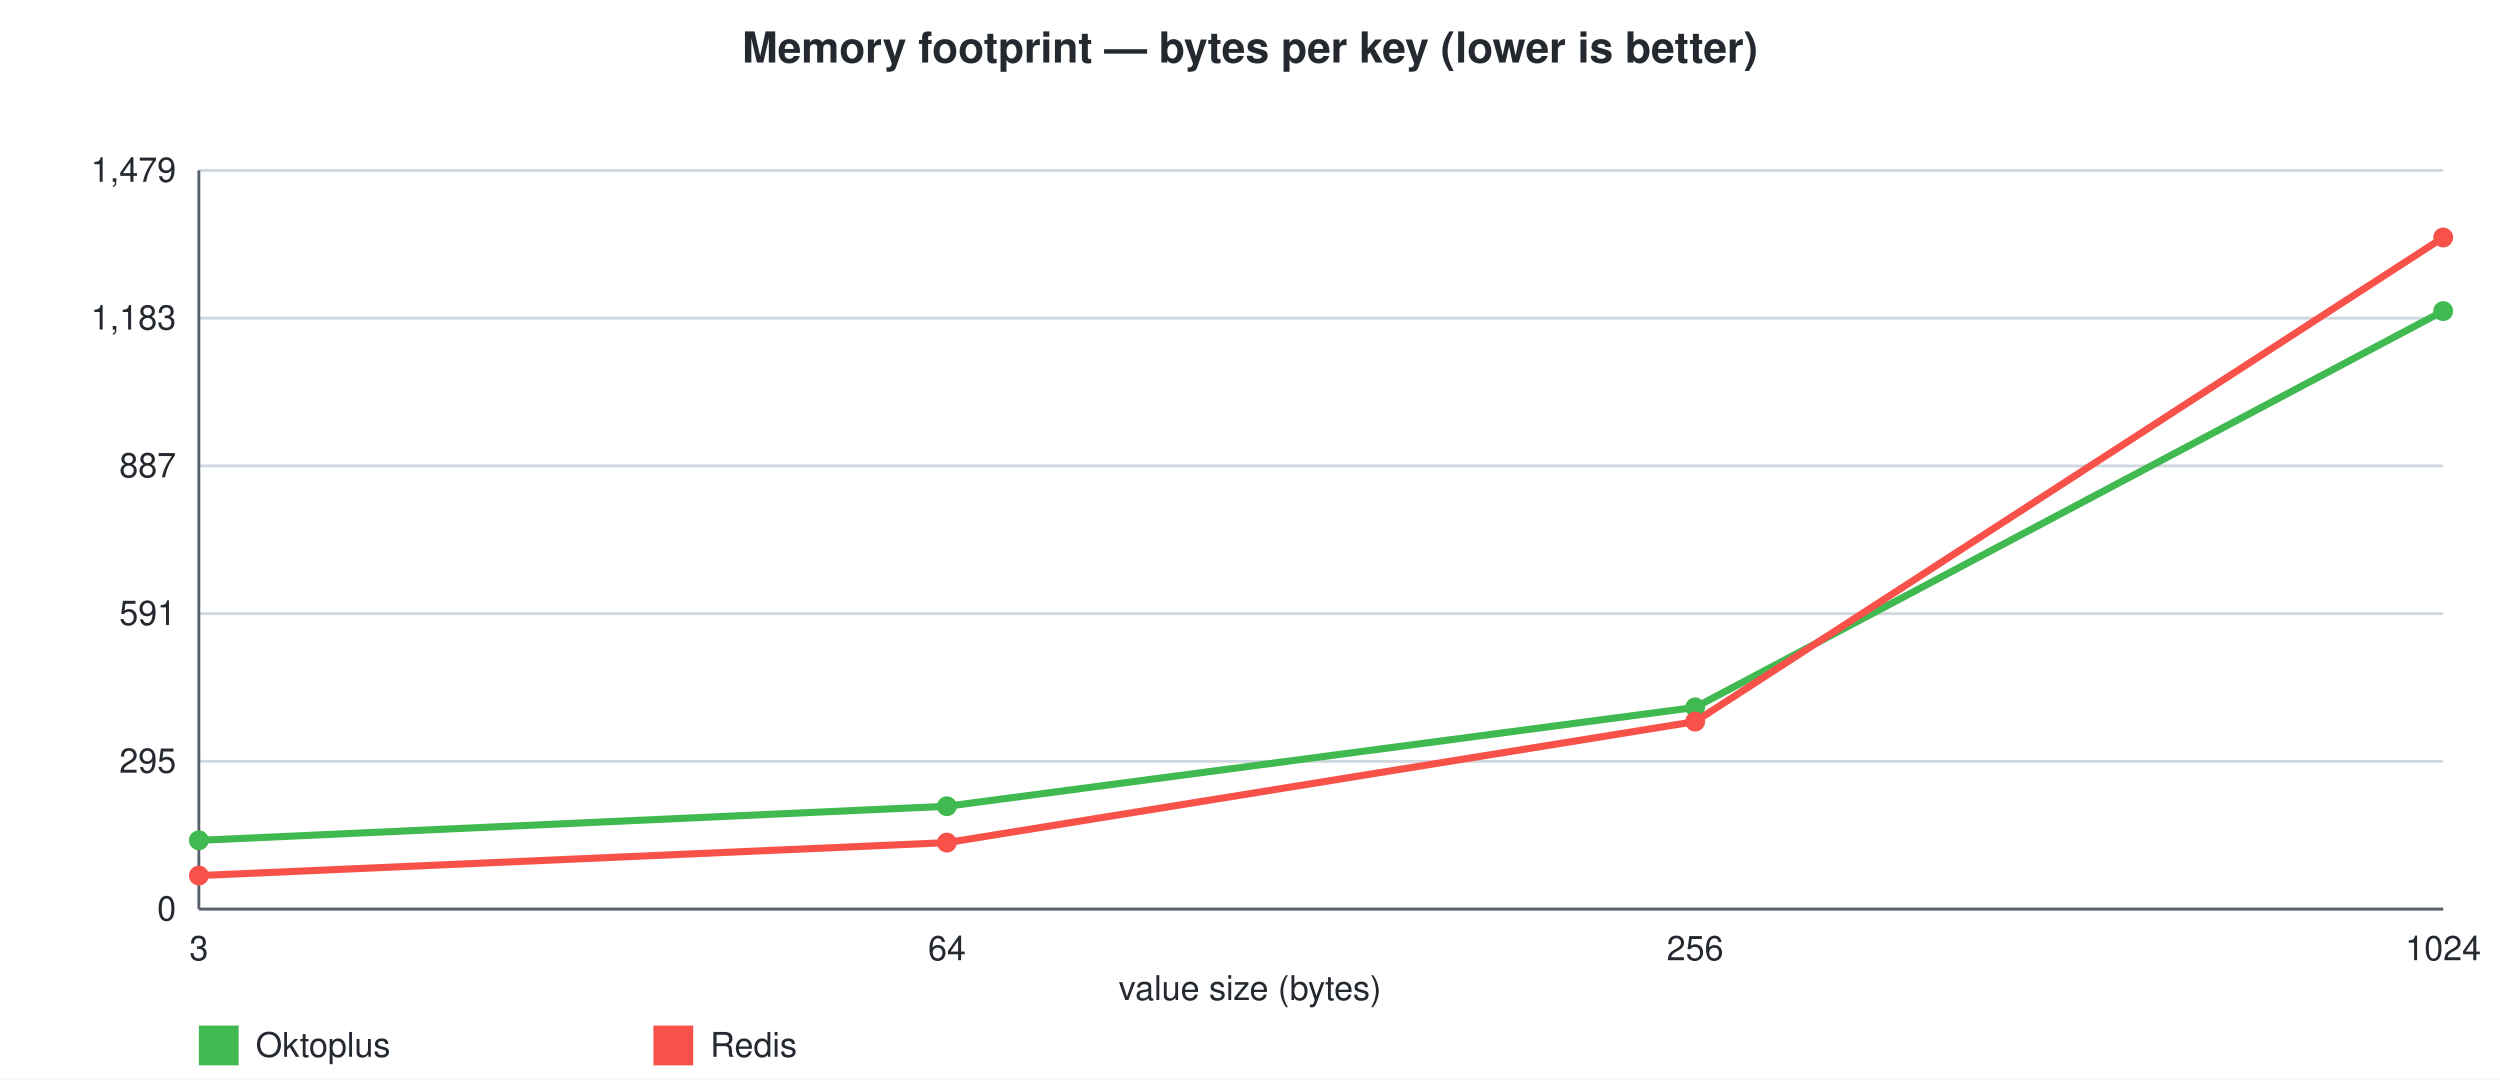
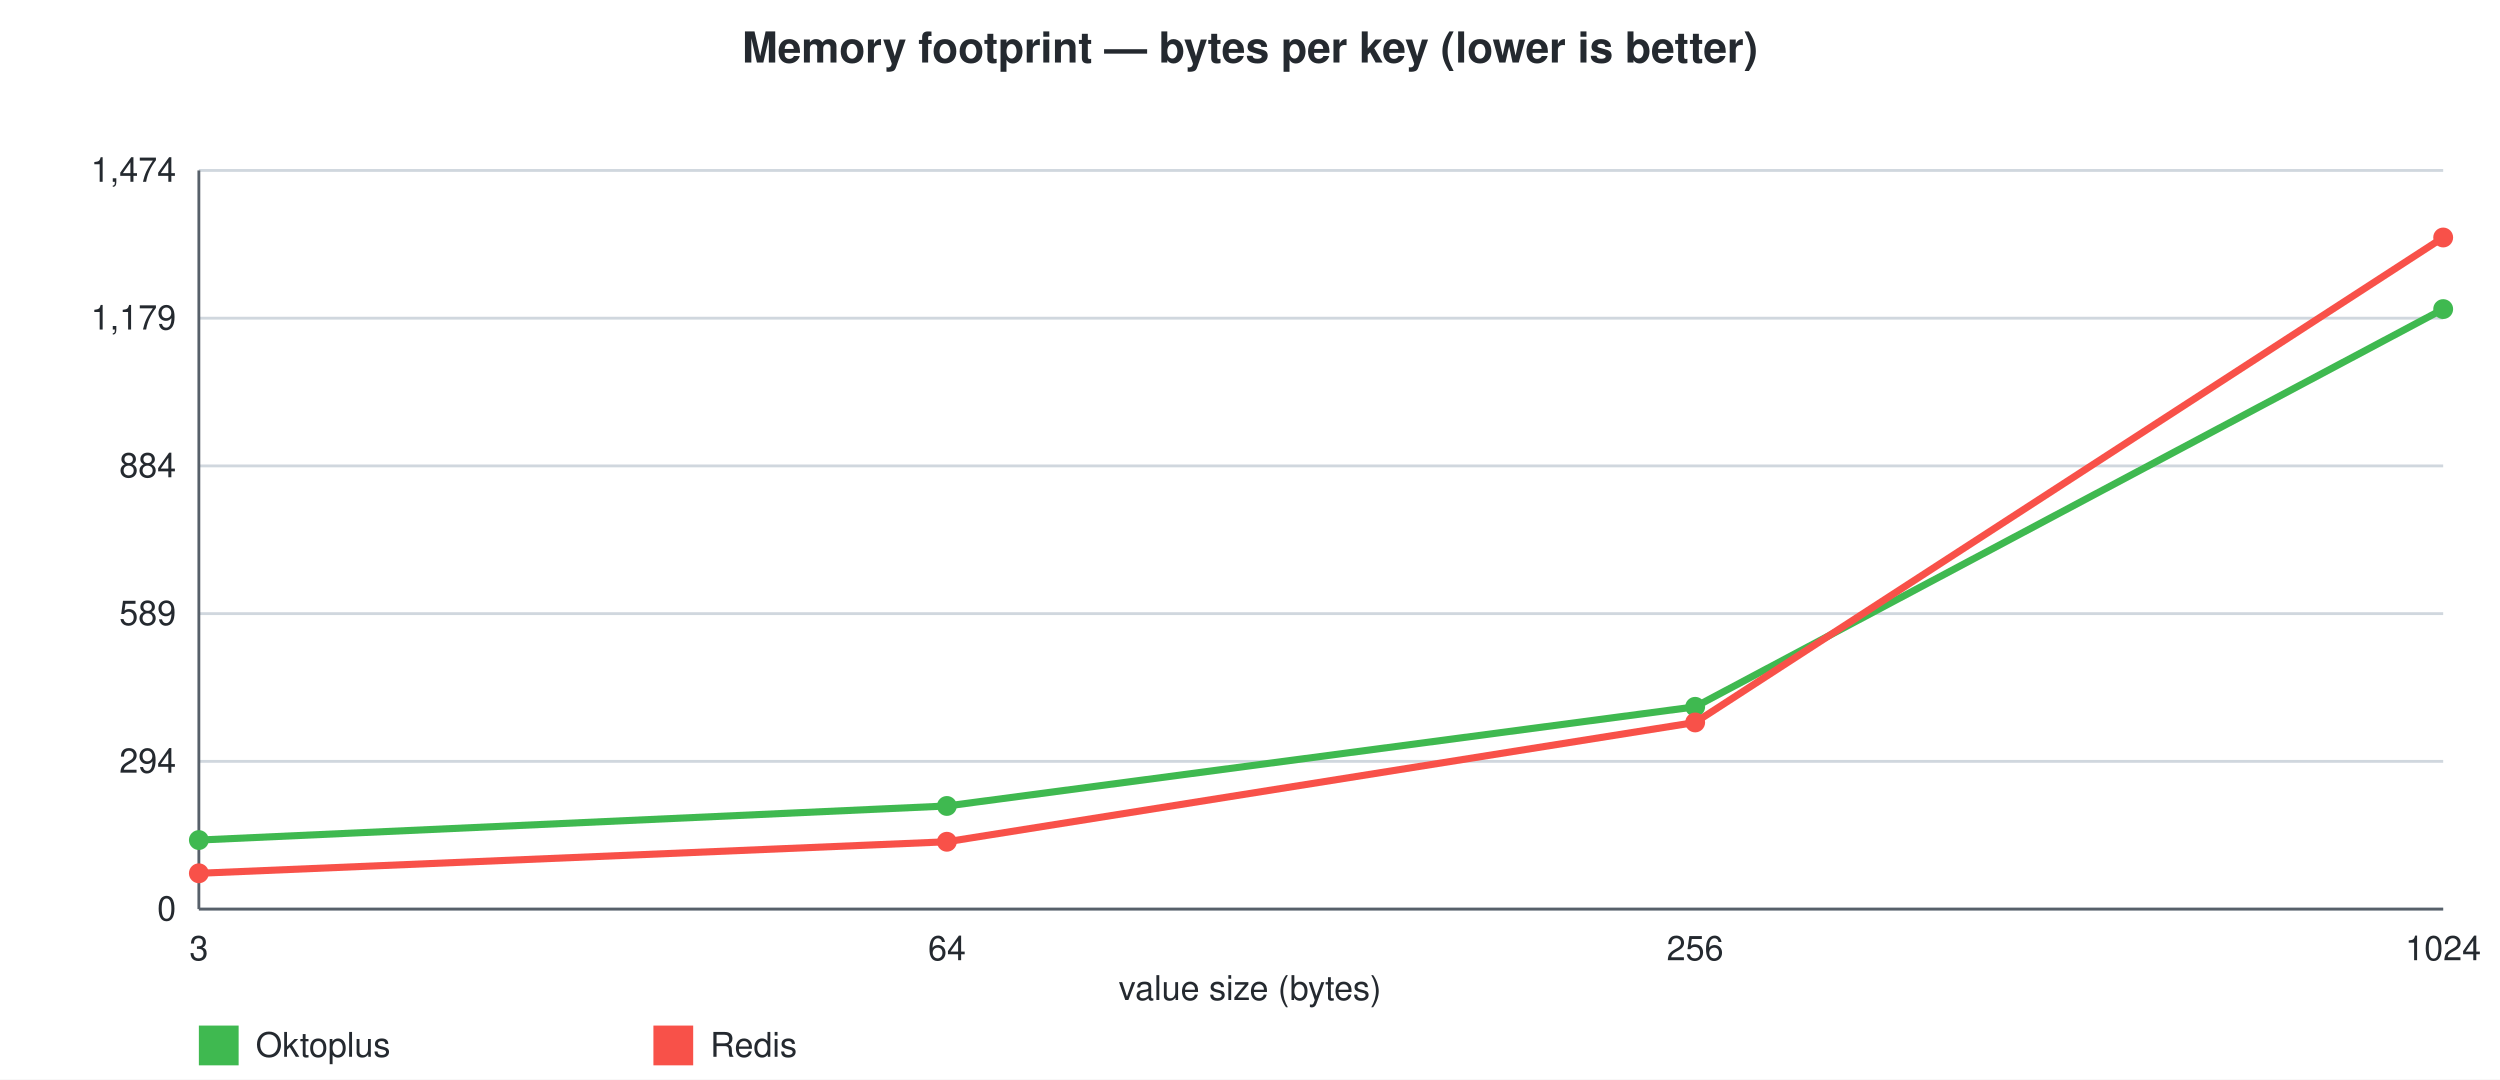
<svg xmlns="http://www.w3.org/2000/svg" width="880" height="380" viewBox="0 0 880 380" font-family="-apple-system, Segoe UI, Helvetica, Arial, sans-serif" font-size="12">
  <rect width="880" height="380" fill="#ffffff" />
  <text x="440.0" y="22" text-anchor="middle" fill="#24292f" font-size="15" font-weight="600">Memory footprint — bytes per key (lower is better)</text>
  <line x1="70" y1="320.0" x2="860" y2="320.0" stroke="#d0d7de" stroke-width="1" />
  <text x="62" y="324.0" text-anchor="end" fill="#24292f">0</text>
  <line x1="70" y1="268.0" x2="860" y2="268.0" stroke="#d0d7de" stroke-width="1" />
-   <text x="62" y="272.0" text-anchor="end" fill="#24292f">295</text>
+   <text x="62" y="272.0" text-anchor="end" fill="#24292f">294</text>
  <line x1="70" y1="216.0" x2="860" y2="216.0" stroke="#d0d7de" stroke-width="1" />
-   <text x="62" y="220.0" text-anchor="end" fill="#24292f">591</text>
+   <text x="62" y="220.0" text-anchor="end" fill="#24292f">589</text>
  <line x1="70" y1="164.0" x2="860" y2="164.0" stroke="#d0d7de" stroke-width="1" />
-   <text x="62" y="168.0" text-anchor="end" fill="#24292f">887</text>
-   <line x1="70" y1="112" x2="860" y2="112" stroke="#d0d7de" stroke-width="1" />
-   <text x="62" y="116" text-anchor="end" fill="#24292f">1,183</text>
+   <text x="62" y="168.0" text-anchor="end" fill="#24292f">884</text>
+   <line x1="70" y1="112.0" x2="860" y2="112.0" stroke="#d0d7de" stroke-width="1" />
+   <text x="62" y="116.0" text-anchor="end" fill="#24292f">1,179</text>
  <line x1="70" y1="60.0" x2="860" y2="60.0" stroke="#d0d7de" stroke-width="1" />
-   <text x="62" y="64.0" text-anchor="end" fill="#24292f">1,479</text>
+   <text x="62" y="64.0" text-anchor="end" fill="#24292f">1,474</text>
  <line x1="70" y1="60" x2="70" y2="320" stroke="#57606a" stroke-width="1" />
  <line x1="70" y1="320" x2="860" y2="320" stroke="#57606a" stroke-width="1" />
  <text x="70.0" y="338" text-anchor="middle" fill="#24292f">3</text>
  <text x="333.333" y="338" text-anchor="middle" fill="#24292f">64</text>
  <text x="596.667" y="338" text-anchor="middle" fill="#24292f">256</text>
  <text x="860.0" y="338" text-anchor="middle" fill="#24292f">1024</text>
  <text x="440.0" y="352" text-anchor="middle" fill="#24292f">value size (bytes)</text>
-   <polyline fill="none" stroke="#3fb950" stroke-width="2.5" points="70.0,295.8 333.3,283.8 596.7,249.0 860.0,109.5" />
-   <circle cx="70.0" cy="295.8" r="3.5" fill="#3fb950" />
-   <circle cx="333.3" cy="283.8" r="3.5" fill="#3fb950" />
-   <circle cx="596.7" cy="249.0" r="3.5" fill="#3fb950" />
-   <circle cx="860.0" cy="109.5" r="3.5" fill="#3fb950" />
-   <polyline fill="none" stroke="#f85149" stroke-width="2.5" points="70.0,308.2 333.3,296.6 596.7,254.0 860.0,83.6" />
-   <circle cx="70.0" cy="308.2" r="3.5" fill="#f85149" />
-   <circle cx="333.3" cy="296.6" r="3.5" fill="#f85149" />
-   <circle cx="596.7" cy="254.0" r="3.5" fill="#f85149" />
+   <polyline fill="none" stroke="#3fb950" stroke-width="2.5" points="70.0,295.7 333.3,283.7 596.7,248.8 860.0,108.8" />
+   <circle cx="70.0" cy="295.7" r="3.5" fill="#3fb950" />
+   <circle cx="333.3" cy="283.7" r="3.5" fill="#3fb950" />
+   <circle cx="596.7" cy="248.8" r="3.5" fill="#3fb950" />
+   <circle cx="860.0" cy="108.8" r="3.5" fill="#3fb950" />
+   <polyline fill="none" stroke="#f85149" stroke-width="2.5" points="70.0,307.4 333.3,296.3 596.7,254.3 860.0,83.6" />
+   <circle cx="70.0" cy="307.4" r="3.5" fill="#f85149" />
+   <circle cx="333.3" cy="296.3" r="3.5" fill="#f85149" />
+   <circle cx="596.7" cy="254.3" r="3.5" fill="#f85149" />
  <circle cx="860.0" cy="83.6" r="3.5" fill="#f85149" />
  <rect x="70" y="361" width="14" height="14" fill="#3fb950" />
  <text x="90" y="372" fill="#24292f">Oktoplus</text>
  <rect x="230" y="361" width="14" height="14" fill="#f85149" />
  <text x="250" y="372" fill="#24292f">Redis</text>
</svg>
